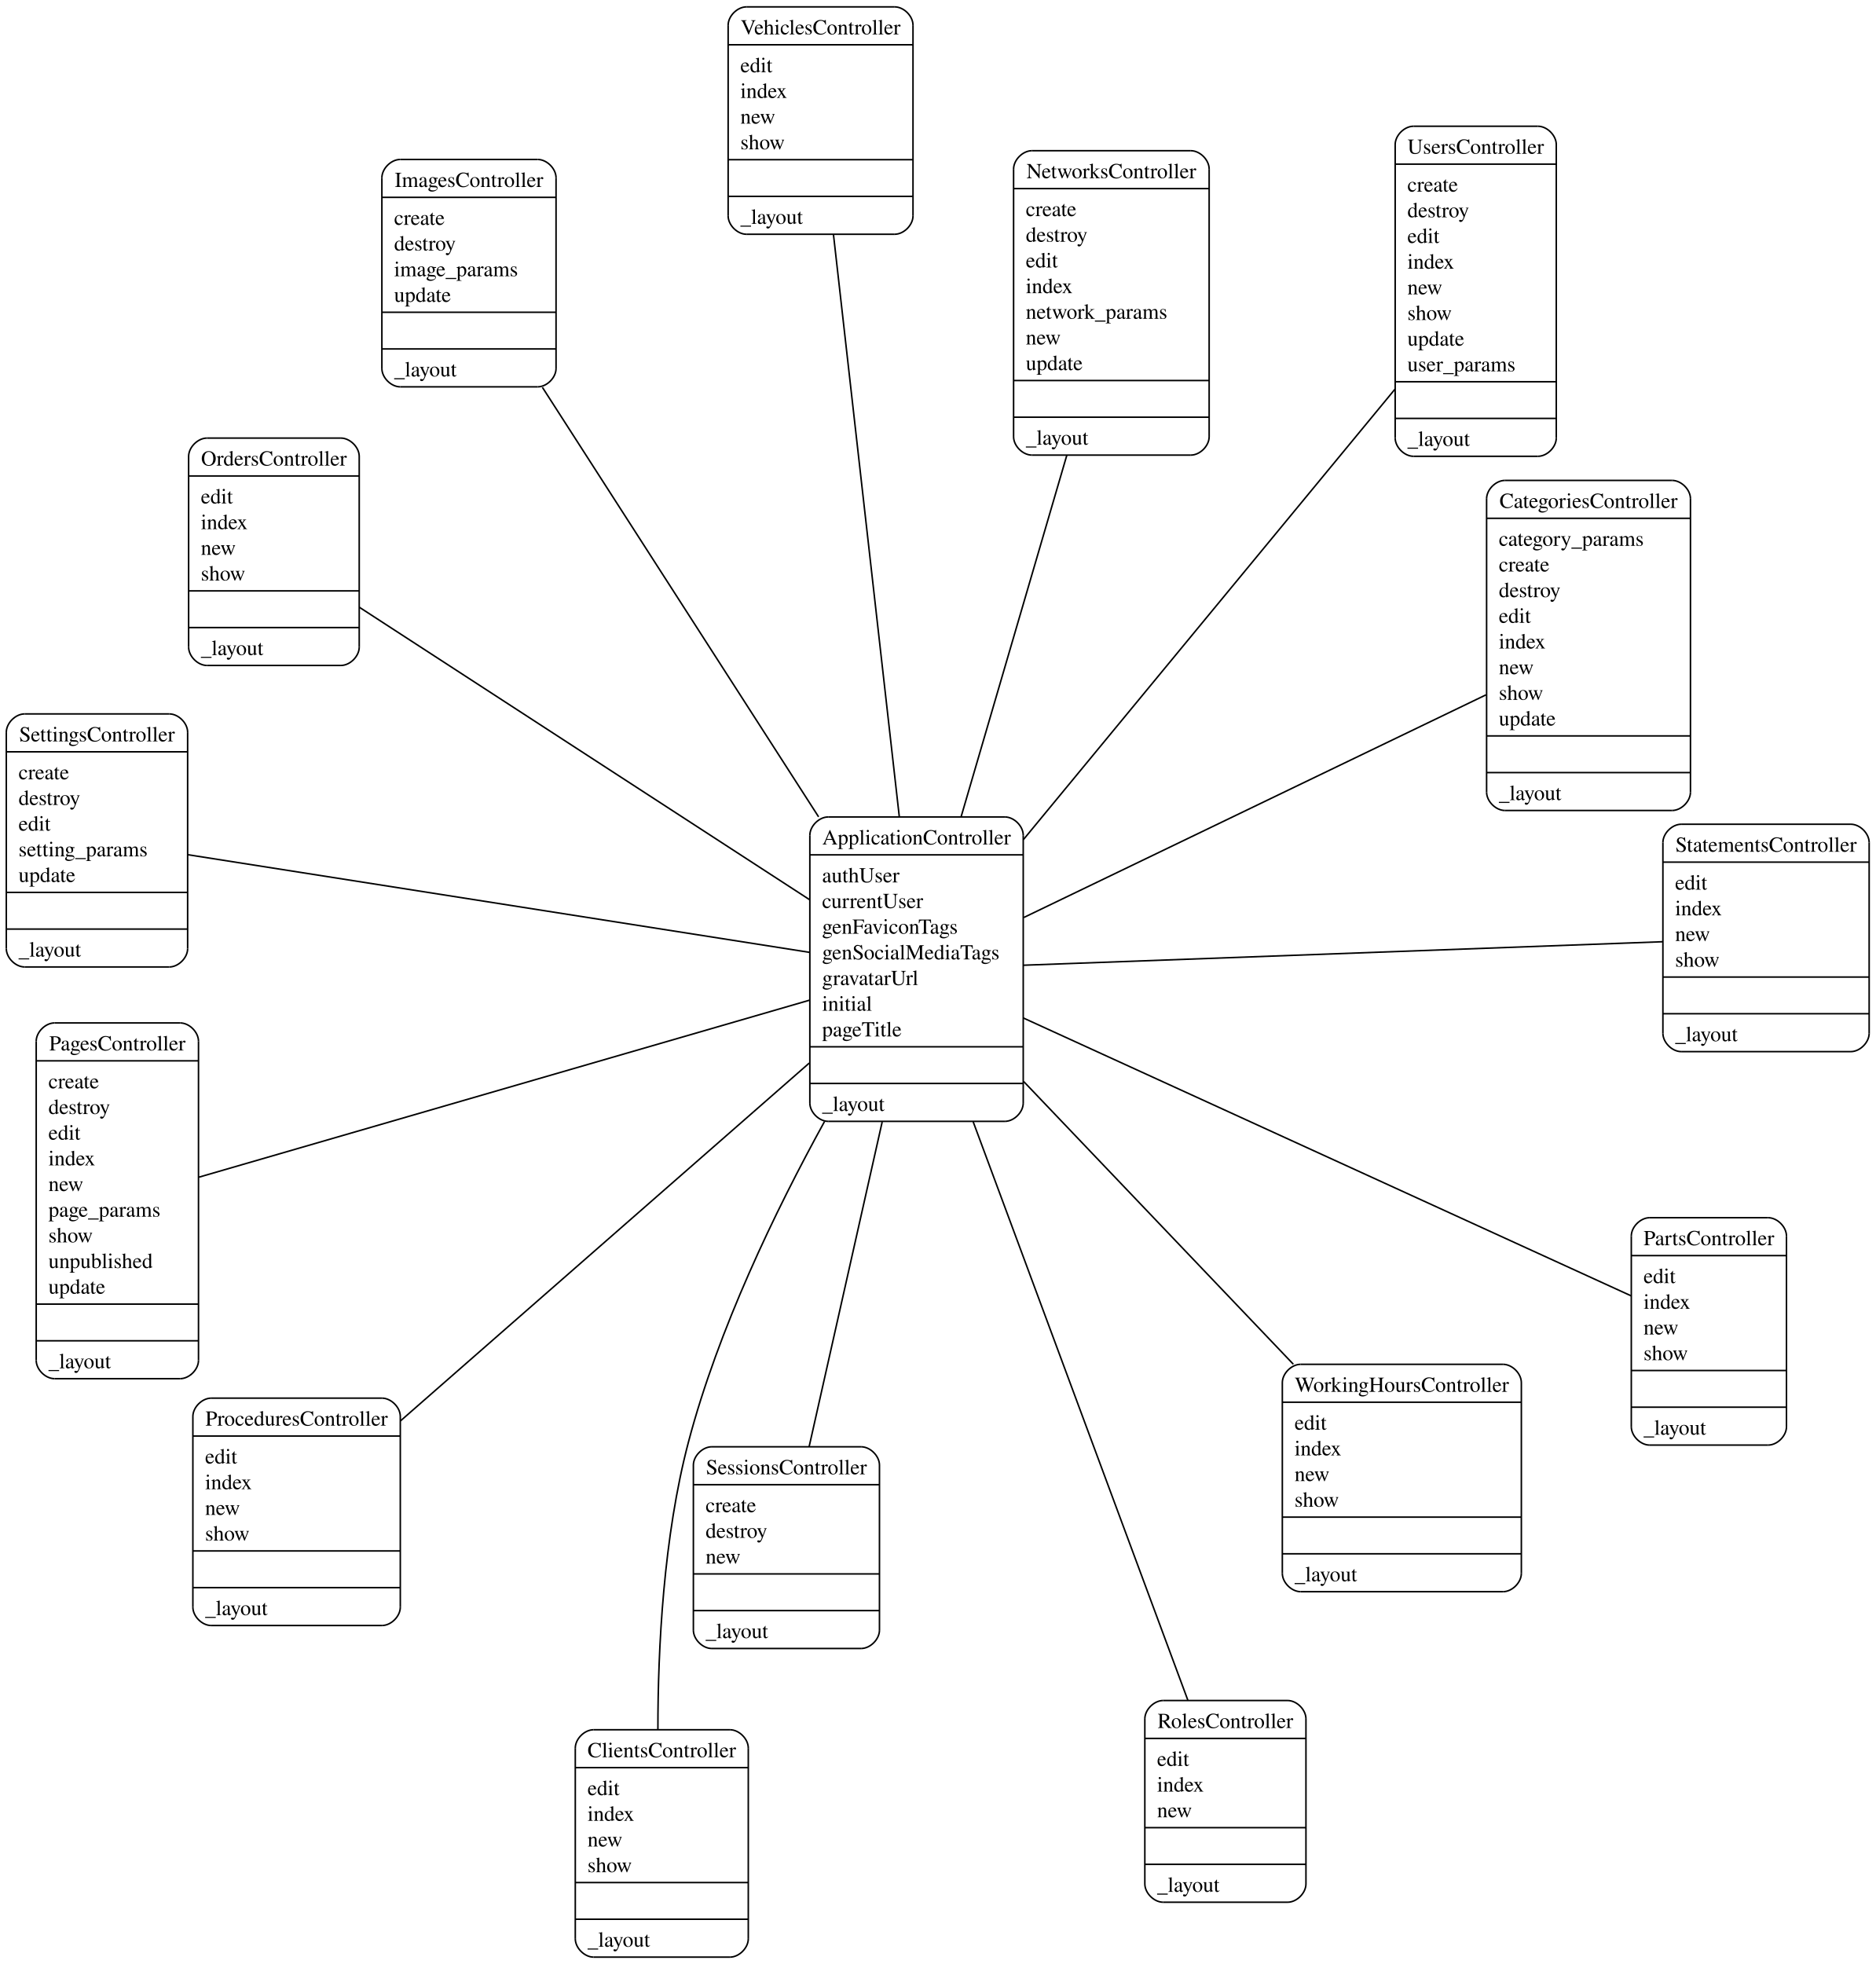
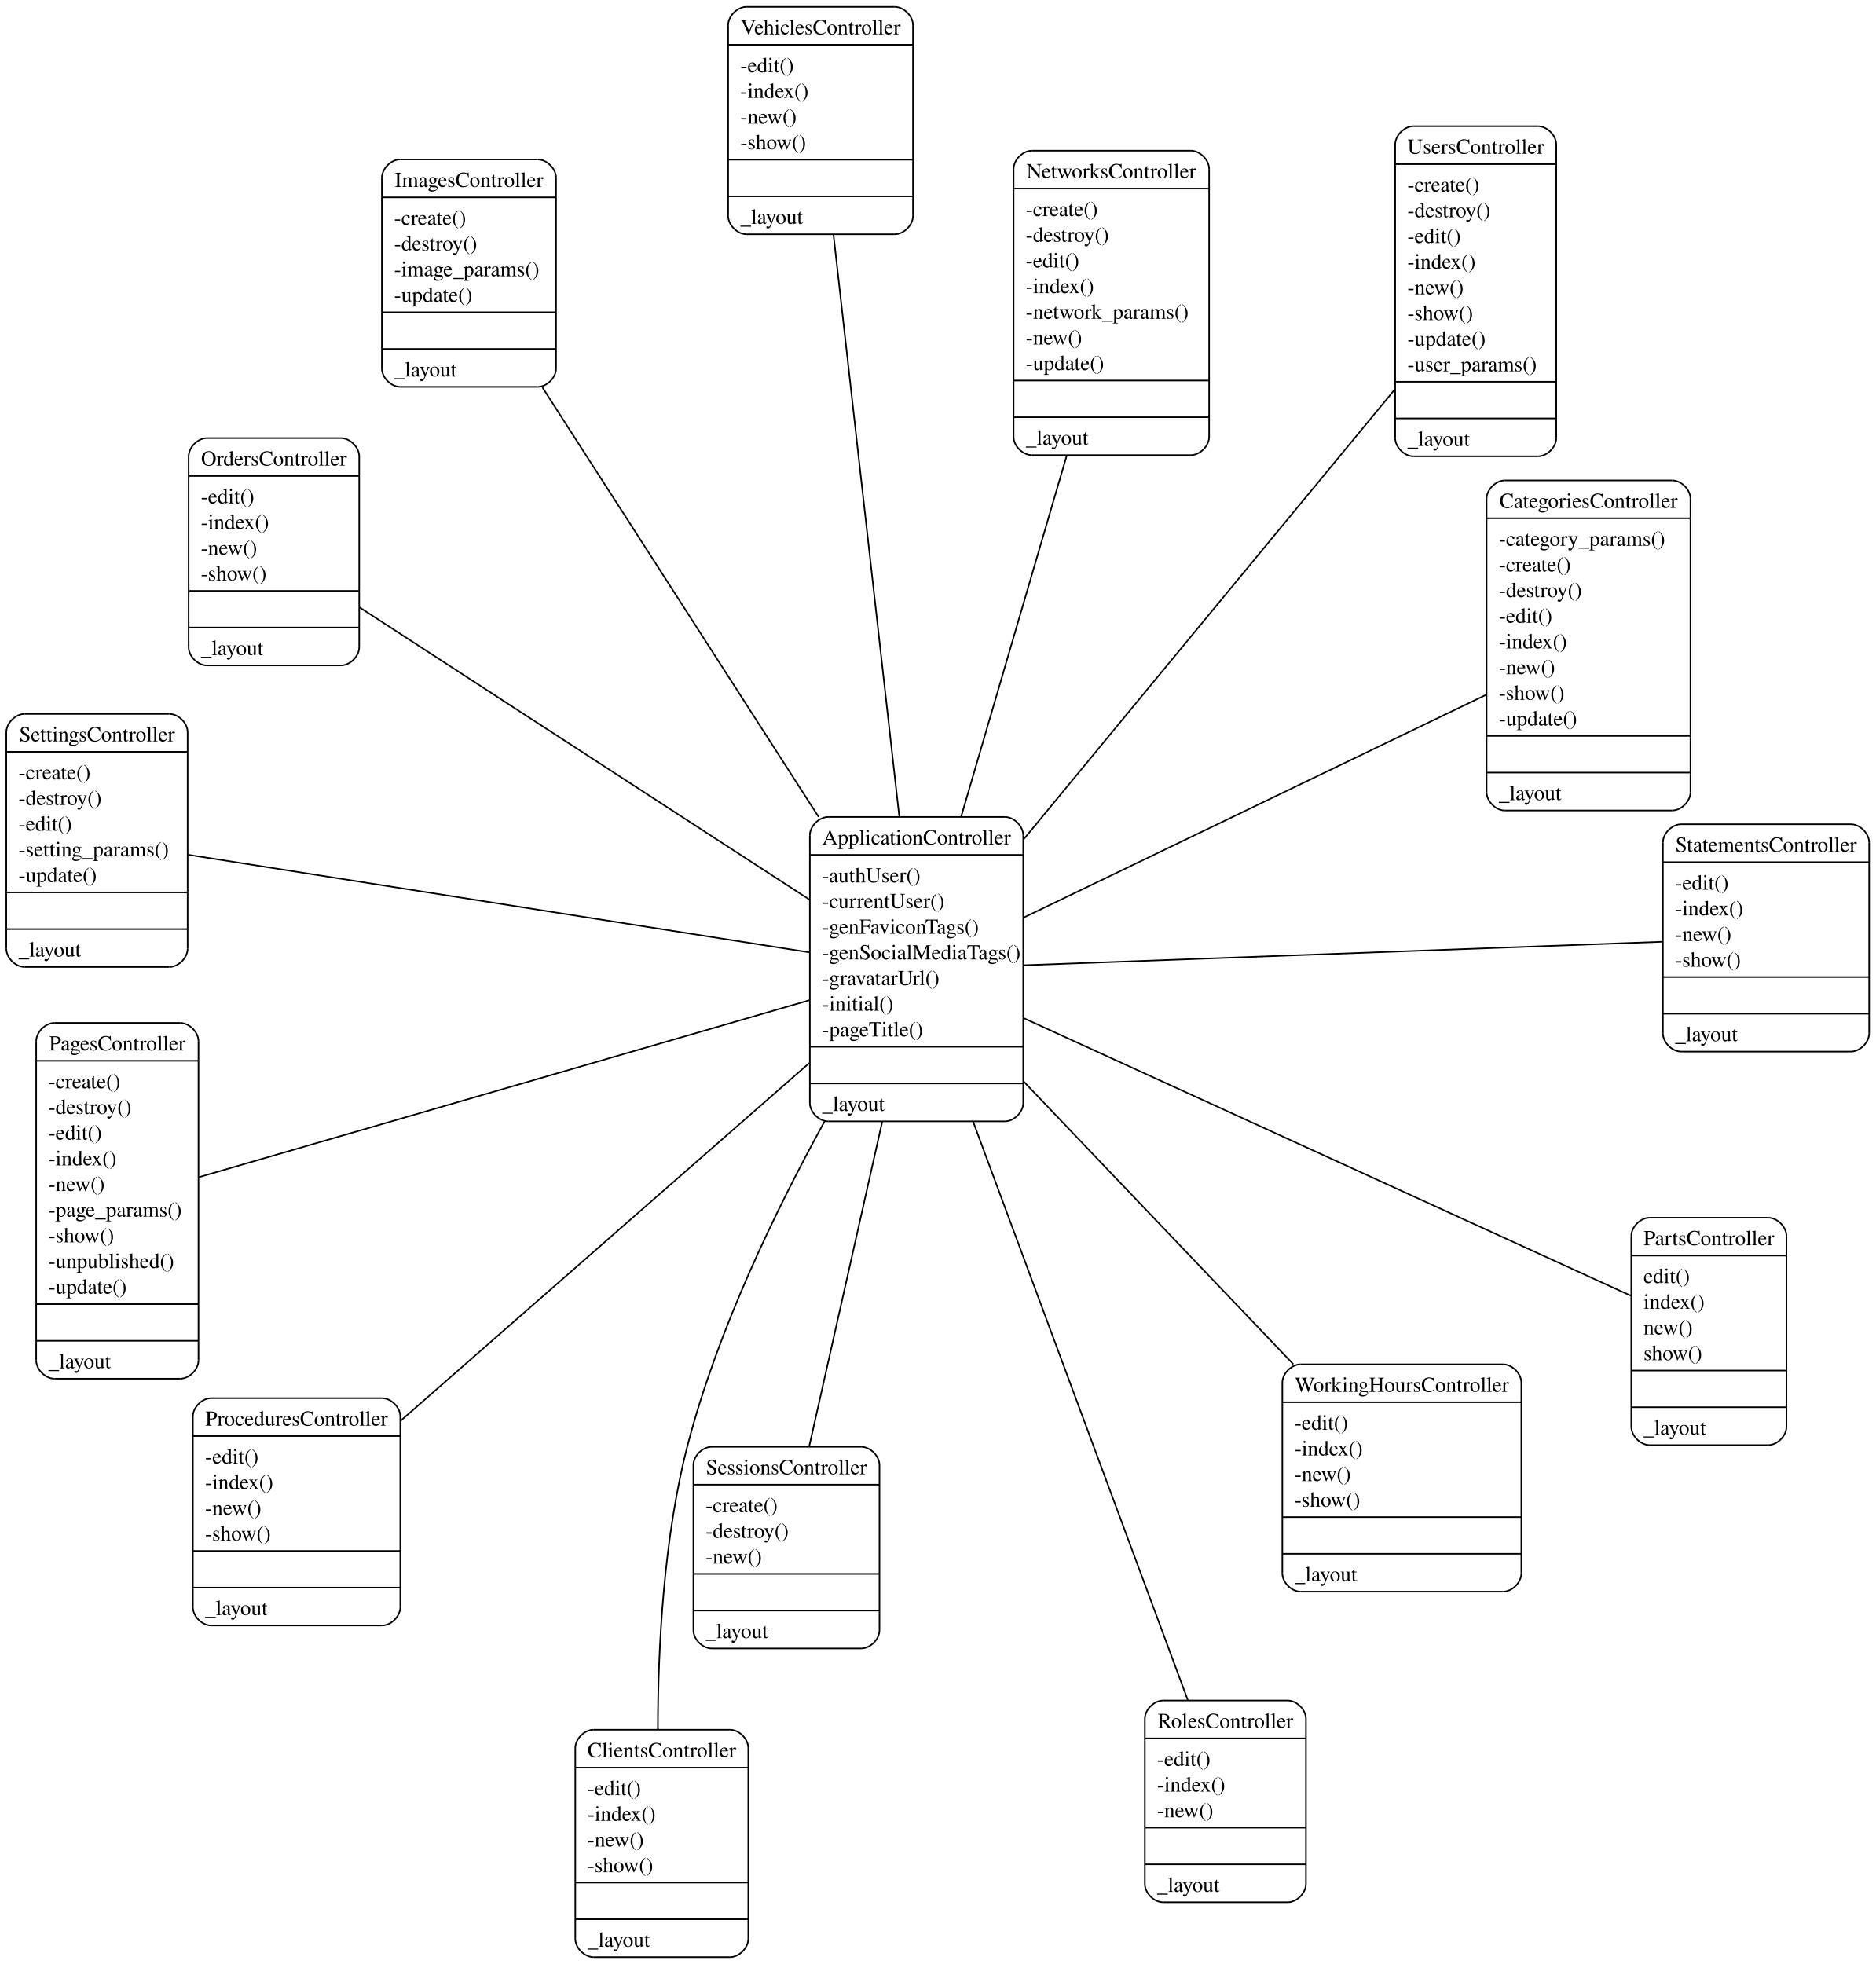
<svg xmlns="http://www.w3.org/2000/svg" width="1227pt" height="1285pt" viewBox="0.00 0.00 1226.66 1285.26" id="svg2" version="1.1">
  <defs id="defs727" />
  <g id="graph1" class="graph" transform="scale(1 1) rotate(0) translate(4 1281.26)">
    <polygon fill="white" stroke="white" points="-4,5 -4,-1281.26 1223.66,-1281.26 1223.66,5 -4,5" id="polygon7" />
    <g id="node1" class="node">
      </g>
    <g id="node2" class="node">
      <polyline fill="none" stroke="black" points="537.681,-547.432 653.323,-547.432 " id="polyline25" />
      <path fill="none" stroke="black" d="M653.323,-547.432C659.323,-547.432 665.323,-553.432 665.323,-559.432" id="path27" />
      <polyline fill="none" stroke="black" points="665.323,-559.432 665.323,-734.632 " id="polyline29" />
      <path fill="none" stroke="black" d="M665.323,-734.632C665.323,-740.632 659.323,-746.632 653.323,-746.632" id="path31" />
      <polyline fill="none" stroke="black" points="653.323,-746.632 537.681,-746.632 " id="polyline33" />
      <path fill="none" stroke="black" d="M537.681,-746.632C531.681,-746.632 525.681,-740.632 525.681,-734.632" id="path35" />
      <polyline fill="none" stroke="black" points="525.681,-734.632 525.681,-559.432 " id="polyline37" />
      <path fill="none" stroke="black" d="M525.681,-559.432C525.681,-553.432 531.681,-547.432 537.681,-547.432" id="path39" />
      <text text-anchor="middle" x="595.502" y="-728.632" font-family="Times,serif" font-size="14.00" id="text41">ApplicationController</text>
      <polyline fill="none" stroke="black" points="525.681,-721.832 665.323,-721.832 " id="polyline43" />
-       <text text-anchor="start" x="533.681" y="-703.832" font-family="Times,serif" font-size="14.00" id="text45">authUser</text>
-       <text text-anchor="start" x="533.681" y="-687.032" font-family="Times,serif" font-size="14.00" id="text47">currentUser</text>
-       <text text-anchor="start" x="533.681" y="-670.232" font-family="Times,serif" font-size="14.00" id="text49">genFaviconTags</text>
-       <text text-anchor="start" x="533.681" y="-653.432" font-family="Times,serif" font-size="14.00" id="text51">genSocialMediaTags</text>
-       <text text-anchor="start" x="533.681" y="-636.632" font-family="Times,serif" font-size="14.00" id="text53">gravatarUrl</text>
-       <text text-anchor="start" x="533.681" y="-619.832" font-family="Times,serif" font-size="14.00" id="text55">initial</text>
-       <text text-anchor="start" x="533.681" y="-603.032" font-family="Times,serif" font-size="14.00" id="text57">pageTitle</text>
+       <text x="533.681" y="-703.832" font-size="14.00" id="text45" style="font-size:14px;text-anchor:start;font-family:'Times,serif'">-authUser()</text>
+       <text x="533.681" y="-687.032" font-size="14.00" id="text47" style="font-size:14px;text-anchor:start;font-family:'Times,serif'">-currentUser()</text>
+       <text x="533.681" y="-670.232" font-size="14.00" id="text49" style="font-size:14px;text-anchor:start;font-family:'Times,serif'">-genFaviconTags()</text>
+       <text x="533.681" y="-653.432" font-size="14.00" id="text51" style="font-size:14px;text-anchor:start;font-family:'Times,serif'">-genSocialMediaTags()</text>
+       <text x="533.681" y="-636.632" font-size="14.00" id="text53" style="font-size:14px;text-anchor:start;font-family:'Times,serif'">-gravatarUrl()</text>
+       <text x="533.681" y="-619.832" font-size="14.00" id="text55" style="font-size:14px;text-anchor:start;font-family:'Times,serif'">-initial()</text>
+       <text x="533.681" y="-603.032" font-size="14.00" id="text57" style="font-size:14px;text-anchor:start;font-family:'Times,serif'">-pageTitle()</text>
      <polyline fill="none" stroke="black" points="525.681,-596.232 665.323,-596.232 " id="polyline59" />
      <polyline fill="none" stroke="black" points="525.681,-572.232 665.323,-572.232 " id="polyline61" />
      <text text-anchor="start" x="533.681" y="-554.232" font-family="Times,serif" font-size="14.00" id="text63">_layout</text>
    </g>
    <g id="node3" class="node">
      <polyline fill="none" stroke="black" points="980.559,-750.871 1089.97,-750.871 " id="polyline68" />
      <path fill="none" stroke="black" d="M1089.97,-750.871C1095.97,-750.871 1101.97,-756.871 1101.97,-762.871" id="path70" />
      <polyline fill="none" stroke="black" points="1101.97,-762.871 1101.97,-954.871 " id="polyline72" />
      <path fill="none" stroke="black" d="M1101.97,-954.871C1101.97,-960.871 1095.97,-966.871 1089.97,-966.871" id="path74" />
      <polyline fill="none" stroke="black" points="1089.97,-966.871 980.559,-966.871 " id="polyline76" />
      <path fill="none" stroke="black" d="M980.559,-966.871C974.559,-966.871 968.559,-960.871 968.559,-954.871" id="path78" />
      <polyline fill="none" stroke="black" points="968.559,-954.871 968.559,-762.871 " id="polyline80" />
      <path fill="none" stroke="black" d="M968.559,-762.871C968.559,-756.871 974.559,-750.871 980.559,-750.871" id="path82" />
      <text text-anchor="middle" x="1035.27" y="-948.871" font-family="Times,serif" font-size="14.00" id="text84">CategoriesController</text>
      <polyline fill="none" stroke="black" points="968.559,-942.071 1101.97,-942.071 " id="polyline86" />
-       <text text-anchor="start" x="976.559" y="-924.071" font-family="Times,serif" font-size="14.00" id="text88">category_params</text>
-       <text text-anchor="start" x="976.559" y="-907.271" font-family="Times,serif" font-size="14.00" id="text90">create</text>
-       <text text-anchor="start" x="976.559" y="-890.471" font-family="Times,serif" font-size="14.00" id="text92">destroy</text>
-       <text text-anchor="start" x="976.559" y="-873.671" font-family="Times,serif" font-size="14.00" id="text94">edit</text>
-       <text text-anchor="start" x="976.559" y="-856.871" font-family="Times,serif" font-size="14.00" id="text96">index</text>
-       <text text-anchor="start" x="976.559" y="-840.071" font-family="Times,serif" font-size="14.00" id="text98">new</text>
-       <text text-anchor="start" x="976.559" y="-823.271" font-family="Times,serif" font-size="14.00" id="text100">show</text>
-       <text text-anchor="start" x="976.559" y="-806.471" font-family="Times,serif" font-size="14.00" id="text102">update</text>
+       <text x="976.559" y="-924.071" font-size="14.00" id="text88" style="font-size:14px;text-anchor:start;font-family:'Times,serif'">-category_params()</text>
+       <text x="976.559" y="-907.271" font-size="14.00" id="text90" style="font-size:14px;text-anchor:start;font-family:'Times,serif'">-create()</text>
+       <text x="976.559" y="-890.471" font-size="14.00" id="text92" style="font-size:14px;text-anchor:start;font-family:'Times,serif'">-destroy()</text>
+       <text x="976.559" y="-873.671" font-size="14.00" id="text94" style="font-size:14px;text-anchor:start;font-family:'Times,serif'">-edit()</text>
+       <text x="976.559" y="-856.871" font-size="14.00" id="text96" style="font-size:14px;text-anchor:start;font-family:'Times,serif'">-index()</text>
+       <text x="976.559" y="-840.071" font-size="14.00" id="text98" style="font-size:14px;text-anchor:start;font-family:'Times,serif'">-new()</text>
+       <text x="976.559" y="-823.271" font-size="14.00" id="text100" style="font-size:14px;text-anchor:start;font-family:'Times,serif'">-show()</text>
+       <text x="976.559" y="-806.471" font-size="14.00" id="text102" style="font-size:14px;text-anchor:start;font-family:'Times,serif'">-update()</text>
      <polyline fill="none" stroke="black" points="968.559,-799.671 1101.97,-799.671 " id="polyline104" />
      <polyline fill="none" stroke="black" points="968.559,-775.671 1101.97,-775.671 " id="polyline106" />
      <text text-anchor="start" x="976.559" y="-757.671" font-family="Times,serif" font-size="14.00" id="text108">_layout</text>
    </g>
    <g id="edge2" class="edge">
      <path fill="none" stroke="black" d="M665.67,-680.833C748.846,-720.9 886.452,-787.186 968.232,-826.58" id="path113" />
    </g>
    <g id="node4" class="node">
      <polyline fill="none" stroke="black" points="384.184,-0.5 473.398,-0.5 " id="polyline118" />
      <path fill="none" stroke="black" d="M473.398,-0.5C479.398,-0.5 485.398,-6.5 485.398,-12.5" id="path120" />
      <polyline fill="none" stroke="black" points="485.398,-12.5 485.398,-137.3 " id="polyline122" />
      <path fill="none" stroke="black" d="M485.398,-137.3C485.398,-143.3 479.398,-149.3 473.398,-149.3" id="path124" />
      <polyline fill="none" stroke="black" points="473.398,-149.3 384.184,-149.3 " id="polyline126" />
      <path fill="none" stroke="black" d="M384.184,-149.3C378.184,-149.3 372.184,-143.3 372.184,-137.3" id="path128" />
      <polyline fill="none" stroke="black" points="372.184,-137.3 372.184,-12.5 " id="polyline130" />
      <path fill="none" stroke="black" d="M372.184,-12.5C372.184,-6.5 378.184,-0.5 384.184,-0.5" id="path132" />
      <text text-anchor="middle" x="428.791" y="-131.3" font-family="Times,serif" font-size="14.00" id="text134">ClientsController</text>
      <polyline fill="none" stroke="black" points="372.184,-124.5 485.398,-124.5 " id="polyline136" />
-       <text text-anchor="start" x="380.184" y="-106.5" font-family="Times,serif" font-size="14.00" id="text138">edit</text>
-       <text text-anchor="start" x="380.184" y="-89.7" font-family="Times,serif" font-size="14.00" id="text140">index</text>
-       <text text-anchor="start" x="380.184" y="-72.9" font-family="Times,serif" font-size="14.00" id="text142">new</text>
-       <text text-anchor="start" x="380.184" y="-56.1" font-family="Times,serif" font-size="14.00" id="text144">show</text>
+       <text x="380.184" y="-106.5" font-size="14.00" id="text138" style="font-size:14px;text-anchor:start;font-family:'Times,serif'">-edit()</text>
+       <text x="380.184" y="-89.7" font-size="14.00" id="text140" style="font-size:14px;text-anchor:start;font-family:'Times,serif'">-index()</text>
+       <text x="380.184" y="-72.9" font-size="14.00" id="text142" style="font-size:14px;text-anchor:start;font-family:'Times,serif'">-new()</text>
+       <text x="380.184" y="-56.1" font-size="14.00" id="text144" style="font-size:14px;text-anchor:start;font-family:'Times,serif'">-show()</text>
      <polyline fill="none" stroke="black" points="372.184,-49.3 485.398,-49.3 " id="polyline146" />
      <polyline fill="none" stroke="black" points="372.184,-25.3 485.398,-25.3 " id="polyline148" />
      <text text-anchor="start" x="380.184" y="-7.3" font-family="Times,serif" font-size="14.00" id="text150">_layout</text>
    </g>
    <g id="edge4" class="edge">
      <path fill="none" stroke="black" d="M535.294,-547.358C502.896,-488.511 465.693,-411.328 446.261,-337.668 429.904,-275.667 426.226,-202.733 426.244,-149.454" id="path155" />
    </g>
    <g id="node5" class="node">
      <polyline fill="none" stroke="black" points="257.617,-1028.11 347.59,-1028.11 " id="polyline160" />
      <path fill="none" stroke="black" d="M347.59,-1028.11C353.59,-1028.11 359.59,-1034.11 359.59,-1040.11" id="path162" />
      <polyline fill="none" stroke="black" points="359.59,-1040.11 359.59,-1164.91 " id="polyline164" />
      <path fill="none" stroke="black" d="M359.59,-1164.91C359.59,-1170.91 353.59,-1176.91 347.59,-1176.91" id="path166" />
      <polyline fill="none" stroke="black" points="347.59,-1176.91 257.617,-1176.91 " id="polyline168" />
      <path fill="none" stroke="black" d="M257.617,-1176.91C251.617,-1176.91 245.617,-1170.91 245.617,-1164.91" id="path170" />
      <polyline fill="none" stroke="black" points="245.617,-1164.91 245.617,-1040.11 " id="polyline172" />
      <path fill="none" stroke="black" d="M245.617,-1040.11C245.617,-1034.11 251.617,-1028.11 257.617,-1028.11" id="path174" />
      <text text-anchor="middle" x="302.604" y="-1158.91" font-family="Times,serif" font-size="14.00" id="text176">ImagesController</text>
      <polyline fill="none" stroke="black" points="245.617,-1152.11 359.59,-1152.11 " id="polyline178" />
-       <text text-anchor="start" x="253.617" y="-1134.11" font-family="Times,serif" font-size="14.00" id="text180">create</text>
-       <text text-anchor="start" x="253.617" y="-1117.31" font-family="Times,serif" font-size="14.00" id="text182">destroy</text>
-       <text text-anchor="start" x="253.617" y="-1100.51" font-family="Times,serif" font-size="14.00" id="text184">image_params</text>
-       <text text-anchor="start" x="253.617" y="-1083.71" font-family="Times,serif" font-size="14.00" id="text186">update</text>
+       <text x="253.617" y="-1134.11" font-size="14.00" id="text180" style="font-size:14px;text-anchor:start;font-family:'Times,serif'">-create()</text>
+       <text x="253.617" y="-1117.31" font-size="14.00" id="text182" style="font-size:14px;text-anchor:start;font-family:'Times,serif'">-destroy()</text>
+       <text x="253.617" y="-1100.51" font-size="14.00" id="text184" style="font-size:14px;text-anchor:start;font-family:'Times,serif'">-image_params()</text>
+       <text x="253.617" y="-1083.71" font-size="14.00" id="text186" style="font-size:14px;text-anchor:start;font-family:'Times,serif'">-update()</text>
      <polyline fill="none" stroke="black" points="245.617,-1076.91 359.59,-1076.91 " id="polyline188" />
      <polyline fill="none" stroke="black" points="245.617,-1052.91 359.59,-1052.91 " id="polyline190" />
      <text text-anchor="start" x="253.617" y="-1034.91" font-family="Times,serif" font-size="14.00" id="text192">_layout</text>
    </g>
    <g id="edge6" class="edge">
      <path fill="none" stroke="black" d="M531.405,-746.707C476.94,-831.404 399.96,-951.114 350.659,-1027.78" id="path197" />
    </g>
    <g id="node6" class="node">
      <polyline fill="none" stroke="black" points="671.012,-983.436 774.991,-983.436 " id="polyline202" />
      <path fill="none" stroke="black" d="M774.991,-983.436C780.991,-983.436 786.991,-989.436 786.991,-995.436" id="path204" />
      <polyline fill="none" stroke="black" points="786.991,-995.436 786.991,-1170.64 " id="polyline206" />
      <path fill="none" stroke="black" d="M786.991,-1170.64C786.991,-1176.64 780.991,-1182.64 774.991,-1182.64" id="path208" />
      <polyline fill="none" stroke="black" points="774.991,-1182.64 671.012,-1182.64 " id="polyline210" />
      <path fill="none" stroke="black" d="M671.012,-1182.64C665.012,-1182.64 659.012,-1176.64 659.012,-1170.64" id="path212" />
      <polyline fill="none" stroke="black" points="659.012,-1170.64 659.012,-995.436 " id="polyline214" />
      <path fill="none" stroke="black" d="M659.012,-995.436C659.012,-989.436 665.012,-983.436 671.012,-983.436" id="path216" />
      <text text-anchor="middle" x="723.001" y="-1164.64" font-family="Times,serif" font-size="14.00" id="text218">NetworksController</text>
      <polyline fill="none" stroke="black" points="659.012,-1157.84 786.991,-1157.84 " id="polyline220" />
-       <text text-anchor="start" x="667.012" y="-1139.84" font-family="Times,serif" font-size="14.00" id="text222">create</text>
-       <text text-anchor="start" x="667.012" y="-1123.04" font-family="Times,serif" font-size="14.00" id="text224">destroy</text>
-       <text text-anchor="start" x="667.012" y="-1106.24" font-family="Times,serif" font-size="14.00" id="text226">edit</text>
-       <text text-anchor="start" x="667.012" y="-1089.44" font-family="Times,serif" font-size="14.00" id="text228">index</text>
-       <text text-anchor="start" x="667.012" y="-1072.64" font-family="Times,serif" font-size="14.00" id="text230">network_params</text>
-       <text text-anchor="start" x="667.012" y="-1055.84" font-family="Times,serif" font-size="14.00" id="text232">new</text>
-       <text text-anchor="start" x="667.012" y="-1039.04" font-family="Times,serif" font-size="14.00" id="text234">update</text>
+       <text x="667.012" y="-1139.84" font-size="14.00" id="text222" style="font-size:14px;text-anchor:start;font-family:'Times,serif'">-create()</text>
+       <text x="667.012" y="-1123.04" font-size="14.00" id="text224" style="font-size:14px;text-anchor:start;font-family:'Times,serif'">-destroy()</text>
+       <text x="667.012" y="-1106.24" font-size="14.00" id="text226" style="font-size:14px;text-anchor:start;font-family:'Times,serif'">-edit()</text>
+       <text x="667.012" y="-1089.44" font-size="14.00" id="text228" style="font-size:14px;text-anchor:start;font-family:'Times,serif'">-index()</text>
+       <text x="667.012" y="-1072.64" font-size="14.00" id="text230" style="font-size:14px;text-anchor:start;font-family:'Times,serif'">-network_params()</text>
+       <text x="667.012" y="-1055.84" font-size="14.00" id="text232" style="font-size:14px;text-anchor:start;font-family:'Times,serif'">-new()</text>
+       <text x="667.012" y="-1039.04" font-size="14.00" id="text234" style="font-size:14px;text-anchor:start;font-family:'Times,serif'">-update()</text>
      <polyline fill="none" stroke="black" points="659.012,-1032.24 786.991,-1032.24 " id="polyline236" />
      <polyline fill="none" stroke="black" points="659.012,-1008.24 786.991,-1008.24 " id="polyline238" />
      <text text-anchor="start" x="667.012" y="-990.236" font-family="Times,serif" font-size="14.00" id="text240">_layout</text>
    </g>
    <g id="edge8" class="edge">
      <path fill="none" stroke="black" d="M624.673,-746.787C645.402,-817.674 673.126,-912.479 693.851,-983.35" id="path245" />
    </g>
    <g id="node7" class="node">
      <polyline fill="none" stroke="black" points="131.145,-845.778 218.787,-845.778 " id="polyline250" />
      <path fill="none" stroke="black" d="M218.787,-845.778C224.787,-845.778 230.787,-851.778 230.787,-857.778" id="path252" />
      <polyline fill="none" stroke="black" points="230.787,-857.778 230.787,-982.578 " id="polyline254" />
      <path fill="none" stroke="black" d="M230.787,-982.578C230.787,-988.578 224.787,-994.578 218.787,-994.578" id="path256" />
      <polyline fill="none" stroke="black" points="218.787,-994.578 131.145,-994.578 " id="polyline258" />
      <path fill="none" stroke="black" d="M131.145,-994.578C125.145,-994.578 119.145,-988.578 119.145,-982.578" id="path260" />
      <polyline fill="none" stroke="black" points="119.145,-982.578 119.145,-857.778 " id="polyline262" />
      <path fill="none" stroke="black" d="M119.145,-857.778C119.145,-851.778 125.145,-845.778 131.145,-845.778" id="path264" />
      <text text-anchor="middle" x="174.966" y="-976.578" font-family="Times,serif" font-size="14.00" id="text266">OrdersController</text>
      <polyline fill="none" stroke="black" points="119.145,-969.778 230.787,-969.778 " id="polyline268" />
-       <text text-anchor="start" x="127.145" y="-951.778" font-family="Times,serif" font-size="14.00" id="text270">edit</text>
-       <text text-anchor="start" x="127.145" y="-934.978" font-family="Times,serif" font-size="14.00" id="text272">index</text>
-       <text text-anchor="start" x="127.145" y="-918.178" font-family="Times,serif" font-size="14.00" id="text274">new</text>
-       <text text-anchor="start" x="127.145" y="-901.378" font-family="Times,serif" font-size="14.00" id="text276">show</text>
+       <text x="127.145" y="-951.778" font-size="14.00" id="text270" style="font-size:14px;text-anchor:start;font-family:'Times,serif'">-edit()</text>
+       <text x="127.145" y="-934.978" font-size="14.00" id="text272" style="font-size:14px;text-anchor:start;font-family:'Times,serif'">-index()</text>
+       <text x="127.145" y="-918.178" font-size="14.00" id="text274" style="font-size:14px;text-anchor:start;font-family:'Times,serif'">-new()</text>
+       <text x="127.145" y="-901.378" font-size="14.00" id="text276" style="font-size:14px;text-anchor:start;font-family:'Times,serif'">-show()</text>
      <polyline fill="none" stroke="black" points="119.145,-894.578 230.787,-894.578 " id="polyline278" />
      <polyline fill="none" stroke="black" points="119.145,-870.578 230.787,-870.578 " id="polyline280" />
      <text text-anchor="start" x="127.145" y="-852.578" font-family="Times,serif" font-size="14.00" id="text282">_layout</text>
    </g>
    <g id="edge10" class="edge">
      <path fill="none" stroke="black" d="M525.587,-692.443C442.908,-746.145 306.947,-834.454 230.907,-883.843" id="path287" />
    </g>
    <g id="node8" class="node">
      <polyline fill="none" stroke="black" points="31.396,-379.042 113.603,-379.042 " id="polyline292" />
      <path fill="none" stroke="black" d="M113.603,-379.042C119.603,-379.042 125.603,-385.042 125.603,-391.042" id="path294" />
      <polyline fill="none" stroke="black" points="125.603,-391.042 125.603,-599.842 " id="polyline296" />
      <path fill="none" stroke="black" d="M125.603,-599.842C125.603,-605.842 119.603,-611.842 113.603,-611.842" id="path298" />
      <polyline fill="none" stroke="black" points="113.603,-611.842 31.396,-611.842 " id="polyline300" />
      <path fill="none" stroke="black" d="M31.396,-611.842C25.396,-611.842 19.396,-605.842 19.396,-599.842" id="path302" />
      <polyline fill="none" stroke="black" points="19.396,-599.842 19.396,-391.042 " id="polyline304" />
      <path fill="none" stroke="black" d="M19.396,-391.042C19.396,-385.042 25.396,-379.042 31.396,-379.042" id="path306" />
      <text text-anchor="middle" x="72.5" y="-593.842" font-family="Times,serif" font-size="14.00" id="text308">PagesController</text>
      <polyline fill="none" stroke="black" points="19.396,-587.042 125.603,-587.042 " id="polyline310" />
-       <text text-anchor="start" x="27.396" y="-569.042" font-family="Times,serif" font-size="14.00" id="text312">create</text>
-       <text text-anchor="start" x="27.396" y="-552.242" font-family="Times,serif" font-size="14.00" id="text314">destroy</text>
-       <text text-anchor="start" x="27.396" y="-535.442" font-family="Times,serif" font-size="14.00" id="text316">edit</text>
-       <text text-anchor="start" x="27.396" y="-518.642" font-family="Times,serif" font-size="14.00" id="text318">index</text>
-       <text text-anchor="start" x="27.396" y="-501.842" font-family="Times,serif" font-size="14.00" id="text320">new</text>
-       <text text-anchor="start" x="27.396" y="-485.042" font-family="Times,serif" font-size="14.00" id="text322">page_params</text>
-       <text text-anchor="start" x="27.396" y="-468.242" font-family="Times,serif" font-size="14.00" id="text324">show</text>
-       <text text-anchor="start" x="27.396" y="-451.442" font-family="Times,serif" font-size="14.00" id="text326">unpublished</text>
-       <text text-anchor="start" x="27.396" y="-434.642" font-family="Times,serif" font-size="14.00" id="text328">update</text>
+       <text x="27.396" y="-569.042" font-size="14.00" id="text312" style="font-size:14px;text-anchor:start;font-family:'Times,serif'">-create()</text>
+       <text x="27.396" y="-552.242" font-size="14.00" id="text314" style="font-size:14px;text-anchor:start;font-family:'Times,serif'">-destroy()</text>
+       <text x="27.396" y="-535.442" font-size="14.00" id="text316" style="font-size:14px;text-anchor:start;font-family:'Times,serif'">-edit()</text>
+       <text x="27.396" y="-518.642" font-size="14.00" id="text318" style="font-size:14px;text-anchor:start;font-family:'Times,serif'">-index()</text>
+       <text x="27.396" y="-501.842" font-size="14.00" id="text320" style="font-size:14px;text-anchor:start;font-family:'Times,serif'">-new()</text>
+       <text x="27.396" y="-485.042" font-size="14.00" id="text322" style="font-size:14px;text-anchor:start;font-family:'Times,serif'">-page_params()</text>
+       <text x="27.396" y="-468.242" font-size="14.00" id="text324" style="font-size:14px;text-anchor:start;font-family:'Times,serif'">-show()</text>
+       <text x="27.396" y="-451.442" font-size="14.00" id="text326" style="font-size:14px;text-anchor:start;font-family:'Times,serif'">-unpublished()</text>
+       <text x="27.396" y="-434.642" font-size="14.00" id="text328" style="font-size:14px;text-anchor:start;font-family:'Times,serif'">-update()</text>
      <polyline fill="none" stroke="black" points="19.396,-427.842 125.603,-427.842 " id="polyline330" />
      <polyline fill="none" stroke="black" points="19.396,-403.842 125.603,-403.842 " id="polyline332" />
      <text text-anchor="start" x="27.396" y="-385.842" font-family="Times,serif" font-size="14.00" id="text334">_layout</text>
    </g>
    <g id="edge12" class="edge">
      <path fill="none" stroke="black" d="M525.51,-626.746C419.599,-596.048 220.912,-538.459 125.839,-510.902" id="path339" />
    </g>
    <g id="node9" class="node">
      <polyline fill="none" stroke="black" points="1075.25,-335.582 1152.8,-335.582 " id="polyline344" />
      <path fill="none" stroke="black" d="M1152.8,-335.582C1158.8,-335.582 1164.8,-341.582 1164.8,-347.582" id="path346" />
      <polyline fill="none" stroke="black" points="1164.8,-347.582 1164.8,-472.382 " id="polyline348" />
      <path fill="none" stroke="black" d="M1164.8,-472.382C1164.8,-478.382 1158.8,-484.382 1152.8,-484.382" id="path350" />
      <polyline fill="none" stroke="black" points="1152.8,-484.382 1075.25,-484.382 " id="polyline352" />
      <path fill="none" stroke="black" d="M1075.25,-484.382C1069.25,-484.382 1063.25,-478.382 1063.25,-472.382" id="path354" />
      <polyline fill="none" stroke="black" points="1063.25,-472.382 1063.25,-347.582 " id="polyline356" />
      <path fill="none" stroke="black" d="M1063.25,-347.582C1063.25,-341.582 1069.25,-335.582 1075.25,-335.582" id="path358" />
      <text text-anchor="middle" x="1114.03" y="-466.382" font-family="Times,serif" font-size="14.00" id="text360">PartsController</text>
      <polyline fill="none" stroke="black" points="1063.25,-459.582 1164.8,-459.582 " id="polyline362" />
-       <text text-anchor="start" x="1071.25" y="-441.582" font-family="Times,serif" font-size="14.00" id="text364">edit</text>
-       <text text-anchor="start" x="1071.25" y="-424.782" font-family="Times,serif" font-size="14.00" id="text366">index</text>
-       <text text-anchor="start" x="1071.25" y="-407.982" font-family="Times,serif" font-size="14.00" id="text368">new</text>
-       <text text-anchor="start" x="1071.25" y="-391.182" font-family="Times,serif" font-size="14.00" id="text370">show</text>
+       <text x="1071.25" y="-441.582" font-size="14.00" id="text364" style="font-size:14px;text-anchor:start;font-family:'Times,serif'">edit()</text>
+       <text x="1071.25" y="-424.782" font-size="14.00" id="text366" style="font-size:14px;text-anchor:start;font-family:'Times,serif'">index()</text>
+       <text x="1071.25" y="-407.982" font-size="14.00" id="text368" style="font-size:14px;text-anchor:start;font-family:'Times,serif'">new()</text>
+       <text x="1071.25" y="-391.182" font-size="14.00" id="text370" style="font-size:14px;text-anchor:start;font-family:'Times,serif'">show()</text>
      <polyline fill="none" stroke="black" points="1063.25,-384.382 1164.8,-384.382 " id="polyline372" />
      <polyline fill="none" stroke="black" points="1063.25,-360.382 1164.8,-360.382 " id="polyline374" />
      <text text-anchor="start" x="1071.25" y="-342.382" font-family="Times,serif" font-size="14.00" id="text376">_layout</text>
    </g>
    <g id="edge14" class="edge">
      <path fill="none" stroke="black" d="M665.432,-615.063C771.307,-566.661 969.805,-475.915 1063.11,-433.26" id="path381" />
    </g>
    <g id="node10" class="node">
      <polyline fill="none" stroke="black" points="133.923,-217.509 245.669,-217.509 " id="polyline386" />
      <path fill="none" stroke="black" d="M245.669,-217.509C251.669,-217.509 257.669,-223.509 257.669,-229.509" id="path388" />
      <polyline fill="none" stroke="black" points="257.669,-229.509 257.669,-354.309 " id="polyline390" />
      <path fill="none" stroke="black" d="M257.669,-354.309C257.669,-360.309 251.669,-366.309 245.669,-366.309" id="path392" />
      <polyline fill="none" stroke="black" points="245.669,-366.309 133.923,-366.309 " id="polyline394" />
      <path fill="none" stroke="black" d="M133.923,-366.309C127.923,-366.309 121.923,-360.309 121.923,-354.309" id="path396" />
      <polyline fill="none" stroke="black" points="121.923,-354.309 121.923,-229.509 " id="polyline398" />
      <path fill="none" stroke="black" d="M121.923,-229.509C121.923,-223.509 127.923,-217.509 133.923,-217.509" id="path400" />
      <text text-anchor="middle" x="189.796" y="-348.309" font-family="Times,serif" font-size="14.00" id="text402">ProceduresController</text>
      <polyline fill="none" stroke="black" points="121.923,-341.509 257.669,-341.509 " id="polyline404" />
-       <text text-anchor="start" x="129.923" y="-323.509" font-family="Times,serif" font-size="14.00" id="text406">edit</text>
-       <text text-anchor="start" x="129.923" y="-306.709" font-family="Times,serif" font-size="14.00" id="text408">index</text>
-       <text text-anchor="start" x="129.923" y="-289.909" font-family="Times,serif" font-size="14.00" id="text410">new</text>
-       <text text-anchor="start" x="129.923" y="-273.109" font-family="Times,serif" font-size="14.00" id="text412">show</text>
+       <text x="129.923" y="-323.509" font-size="14.00" id="text406" style="font-size:14px;text-anchor:start;font-family:'Times,serif'">-edit()</text>
+       <text x="129.923" y="-306.709" font-size="14.00" id="text408" style="font-size:14px;text-anchor:start;font-family:'Times,serif'">-index()</text>
+       <text x="129.923" y="-289.909" font-size="14.00" id="text410" style="font-size:14px;text-anchor:start;font-family:'Times,serif'">-new()</text>
+       <text x="129.923" y="-273.109" font-size="14.00" id="text412" style="font-size:14px;text-anchor:start;font-family:'Times,serif'">-show()</text>
      <polyline fill="none" stroke="black" points="121.923,-266.309 257.669,-266.309 " id="polyline414" />
      <polyline fill="none" stroke="black" points="121.923,-242.309 257.669,-242.309 " id="polyline416" />
      <text text-anchor="start" x="129.923" y="-224.309" font-family="Times,serif" font-size="14.00" id="text418">_layout</text>
    </g>
    <g id="edge16" class="edge">
      <path fill="none" stroke="black" d="M525.296,-585.58C450.228,-519.871 332.001,-416.384 257.792,-351.428" id="path423" />
    </g>
    <g id="node11" class="node">
      <polyline fill="none" stroke="black" points="756.904,-36.425 838.339,-36.425 " id="polyline428" />
      <path fill="none" stroke="black" d="M838.339,-36.425C844.339,-36.425 850.339,-42.425 850.339,-48.425" id="path430" />
      <polyline fill="none" stroke="black" points="850.339,-48.425 850.339,-156.425 " id="polyline432" />
      <path fill="none" stroke="black" d="M850.339,-156.425C850.339,-162.425 844.339,-168.425 838.339,-168.425" id="path434" />
      <polyline fill="none" stroke="black" points="838.339,-168.425 756.904,-168.425 " id="polyline436" />
      <path fill="none" stroke="black" d="M756.904,-168.425C750.904,-168.425 744.904,-162.425 744.904,-156.425" id="path438" />
      <polyline fill="none" stroke="black" points="744.904,-156.425 744.904,-48.425 " id="polyline440" />
      <path fill="none" stroke="black" d="M744.904,-48.425C744.904,-42.425 750.904,-36.425 756.904,-36.425" id="path442" />
      <text text-anchor="middle" x="797.622" y="-150.425" font-family="Times,serif" font-size="14.00" id="text444">RolesController</text>
      <polyline fill="none" stroke="black" points="744.904,-143.625 850.339,-143.625 " id="polyline446" />
-       <text text-anchor="start" x="752.904" y="-125.625" font-family="Times,serif" font-size="14.00" id="text448">edit</text>
-       <text text-anchor="start" x="752.904" y="-108.825" font-family="Times,serif" font-size="14.00" id="text450">index</text>
-       <text text-anchor="start" x="752.904" y="-92.025" font-family="Times,serif" font-size="14.00" id="text452">new</text>
+       <text x="752.904" y="-125.625" font-size="14.00" id="text448" style="font-size:14px;text-anchor:start;font-family:'Times,serif'">-edit()</text>
+       <text x="752.904" y="-108.825" font-size="14.00" id="text450" style="font-size:14px;text-anchor:start;font-family:'Times,serif'">-index()</text>
+       <text x="752.904" y="-92.025" font-size="14.00" id="text452" style="font-size:14px;text-anchor:start;font-family:'Times,serif'">-new()</text>
      <polyline fill="none" stroke="black" points="744.904,-85.225 850.339,-85.225 " id="polyline454" />
      <polyline fill="none" stroke="black" points="744.904,-61.225 850.339,-61.225 " id="polyline456" />
      <text text-anchor="start" x="752.904" y="-43.225" font-family="Times,serif" font-size="14.00" id="text458">_layout</text>
    </g>
    <g id="edge18" class="edge">
      <path fill="none" stroke="black" d="M632.574,-547.143C673.43,-437.056 737.99,-263.1 773.029,-168.69" id="path463" />
    </g>
    <g id="node12" class="node">
      <polyline fill="none" stroke="black" points="461.461,-202.468 559.24,-202.468 " id="polyline468" />
      <path fill="none" stroke="black" d="M559.24,-202.468C565.24,-202.468 571.24,-208.468 571.24,-214.468" id="path470" />
      <polyline fill="none" stroke="black" points="571.24,-214.468 571.24,-322.468 " id="polyline472" />
      <path fill="none" stroke="black" d="M571.24,-322.468C571.24,-328.468 565.24,-334.468 559.24,-334.468" id="path474" />
      <polyline fill="none" stroke="black" points="559.24,-334.468 461.461,-334.468 " id="polyline476" />
      <path fill="none" stroke="black" d="M461.461,-334.468C455.461,-334.468 449.461,-328.468 449.461,-322.468" id="path478" />
      <polyline fill="none" stroke="black" points="449.461,-322.468 449.461,-214.468 " id="polyline480" />
      <path fill="none" stroke="black" d="M449.461,-214.468C449.461,-208.468 455.461,-202.468 461.461,-202.468" id="path482" />
      <text text-anchor="middle" x="510.35" y="-316.468" font-family="Times,serif" font-size="14.00" id="text484">SessionsController</text>
      <polyline fill="none" stroke="black" points="449.461,-309.668 571.24,-309.668 " id="polyline486" />
-       <text text-anchor="start" x="457.461" y="-291.668" font-family="Times,serif" font-size="14.00" id="text488">create</text>
-       <text text-anchor="start" x="457.461" y="-274.868" font-family="Times,serif" font-size="14.00" id="text490">destroy</text>
-       <text text-anchor="start" x="457.461" y="-258.068" font-family="Times,serif" font-size="14.00" id="text492">new</text>
+       <text x="457.461" y="-291.668" font-size="14.00" id="text488" style="font-size:14px;text-anchor:start;font-family:'Times,serif'">-create()</text>
+       <text x="457.461" y="-274.868" font-size="14.00" id="text490" style="font-size:14px;text-anchor:start;font-family:'Times,serif'">-destroy()</text>
+       <text x="457.461" y="-258.068" font-size="14.00" id="text492" style="font-size:14px;text-anchor:start;font-family:'Times,serif'">-new()</text>
      <polyline fill="none" stroke="black" points="449.461,-251.268 571.24,-251.268 " id="polyline494" />
      <polyline fill="none" stroke="black" points="449.461,-227.268 571.24,-227.268 " id="polyline496" />
      <text text-anchor="start" x="457.461" y="-209.268" font-family="Times,serif" font-size="14.00" id="text498">_layout</text>
    </g>
    <g id="edge20" class="edge">
      <path fill="none" stroke="black" d="M573.018,-547.074C557.916,-479.933 538.437,-393.336 525.234,-334.638" id="path503" />
    </g>
    <g id="node13" class="node">
      <polyline fill="none" stroke="black" points="11.835,-648.468 106.497,-648.468 " id="polyline508" />
      <path fill="none" stroke="black" d="M106.497,-648.468C112.497,-648.468 118.497,-654.468 118.497,-660.468" id="path510" />
      <polyline fill="none" stroke="black" points="118.497,-660.468 118.497,-802.068 " id="polyline512" />
      <path fill="none" stroke="black" d="M118.497,-802.068C118.497,-808.068 112.497,-814.068 106.497,-814.068" id="path514" />
      <polyline fill="none" stroke="black" points="106.497,-814.068 11.835,-814.068 " id="polyline516" />
      <path fill="none" stroke="black" d="M11.835,-814.068C5.834,-814.068 -0.166,-808.068 -0.166,-802.068" id="path518" />
      <polyline fill="none" stroke="black" points="-0.166,-802.068 -0.166,-660.468 " id="polyline520" />
      <path fill="none" stroke="black" d="M-0.166,-660.468C-0.166,-654.468 5.834,-648.468 11.835,-648.468" id="path522" />
      <text text-anchor="middle" x="59.166" y="-796.068" font-family="Times,serif" font-size="14.00" id="text524">SettingsController</text>
      <polyline fill="none" stroke="black" points="-0.166,-789.268 118.497,-789.268 " id="polyline526" />
-       <text text-anchor="start" x="7.834" y="-771.268" font-family="Times,serif" font-size="14.00" id="text528">create</text>
-       <text text-anchor="start" x="7.834" y="-754.468" font-family="Times,serif" font-size="14.00" id="text530">destroy</text>
-       <text text-anchor="start" x="7.834" y="-737.668" font-family="Times,serif" font-size="14.00" id="text532">edit</text>
-       <text text-anchor="start" x="7.834" y="-720.868" font-family="Times,serif" font-size="14.00" id="text534">setting_params</text>
-       <text text-anchor="start" x="7.834" y="-704.068" font-family="Times,serif" font-size="14.00" id="text536">update</text>
+       <text x="7.834" y="-771.268" font-size="14.00" id="text528" style="font-size:14px;text-anchor:start;font-family:'Times,serif'">-create()</text>
+       <text x="7.834" y="-754.468" font-size="14.00" id="text530" style="font-size:14px;text-anchor:start;font-family:'Times,serif'">-destroy()</text>
+       <text x="7.834" y="-737.668" font-size="14.00" id="text532" style="font-size:14px;text-anchor:start;font-family:'Times,serif'">-edit()</text>
+       <text x="7.834" y="-720.868" font-size="14.00" id="text534" style="font-size:14px;text-anchor:start;font-family:'Times,serif'">-setting_params()</text>
+       <text x="7.834" y="-704.068" font-size="14.00" id="text536" style="font-size:14px;text-anchor:start;font-family:'Times,serif'">-update()</text>
      <polyline fill="none" stroke="black" points="-0.166,-697.268 118.497,-697.268 " id="polyline538" />
      <polyline fill="none" stroke="black" points="-0.166,-673.268 118.497,-673.268 " id="polyline540" />
      <text text-anchor="start" x="7.834" y="-655.268" font-family="Times,serif" font-size="14.00" id="text542">_layout</text>
    </g>
    <g id="edge22" class="edge">
      <path fill="none" stroke="black" d="M525.66,-658.001C419.276,-674.71 218.481,-706.246 118.641,-721.927" id="path547" />
    </g>
    <g id="node14" class="node">
      <polyline fill="none" stroke="black" points="1095.93,-593.071 1206.91,-593.071 " id="polyline552" />
      <path fill="none" stroke="black" d="M1206.91,-593.071C1212.91,-593.071 1218.91,-599.071 1218.91,-605.071" id="path554" />
      <polyline fill="none" stroke="black" points="1218.91,-605.071 1218.91,-729.871 " id="polyline556" />
      <path fill="none" stroke="black" d="M1218.91,-729.871C1218.91,-735.871 1212.91,-741.871 1206.91,-741.871" id="path558" />
      <polyline fill="none" stroke="black" points="1206.91,-741.871 1095.93,-741.871 " id="polyline560" />
      <path fill="none" stroke="black" d="M1095.93,-741.871C1089.93,-741.871 1083.93,-735.871 1083.93,-729.871" id="path562" />
      <polyline fill="none" stroke="black" points="1083.93,-729.871 1083.93,-605.071 " id="polyline564" />
      <path fill="none" stroke="black" d="M1083.93,-605.071C1083.93,-599.071 1089.93,-593.071 1095.93,-593.071" id="path566" />
      <text text-anchor="middle" x="1151.42" y="-723.871" font-family="Times,serif" font-size="14.00" id="text568">StatementsController</text>
      <polyline fill="none" stroke="black" points="1083.93,-717.071 1218.91,-717.071 " id="polyline570" />
-       <text text-anchor="start" x="1091.93" y="-699.071" font-family="Times,serif" font-size="14.00" id="text572">edit</text>
-       <text text-anchor="start" x="1091.93" y="-682.271" font-family="Times,serif" font-size="14.00" id="text574">index</text>
-       <text text-anchor="start" x="1091.93" y="-665.471" font-family="Times,serif" font-size="14.00" id="text576">new</text>
-       <text text-anchor="start" x="1091.93" y="-648.671" font-family="Times,serif" font-size="14.00" id="text578">show</text>
+       <text x="1091.93" y="-699.071" font-size="14.00" id="text572" style="font-size:14px;text-anchor:start;font-family:'Times,serif'">-edit()</text>
+       <text x="1091.93" y="-682.271" font-size="14.00" id="text574" style="font-size:14px;text-anchor:start;font-family:'Times,serif'">-index()</text>
+       <text x="1091.93" y="-665.471" font-size="14.00" id="text576" style="font-size:14px;text-anchor:start;font-family:'Times,serif'">-new()</text>
+       <text x="1091.93" y="-648.671" font-size="14.00" id="text578" style="font-size:14px;text-anchor:start;font-family:'Times,serif'">-show()</text>
      <polyline fill="none" stroke="black" points="1083.93,-641.871 1218.91,-641.871 " id="polyline580" />
      <polyline fill="none" stroke="black" points="1083.93,-617.871 1218.91,-617.871 " id="polyline582" />
      <text text-anchor="start" x="1091.93" y="-599.871" font-family="Times,serif" font-size="14.00" id="text584">_layout</text>
    </g>
    <g id="edge24" class="edge">
      <path fill="none" stroke="black" d="M665.346,-649.6C772.807,-653.551 977.372,-661.072 1083.6,-664.978" id="path589" />
    </g>
    <g id="node15" class="node">
      <polyline fill="none" stroke="black" points="920.728,-982.654 1002.16,-982.654 " id="polyline594" />
      <path fill="none" stroke="black" d="M1002.16,-982.654C1008.16,-982.654 1014.16,-988.654 1014.16,-994.654" id="path596" />
      <polyline fill="none" stroke="black" points="1014.16,-994.654 1014.16,-1186.65 " id="polyline598" />
      <path fill="none" stroke="black" d="M1014.16,-1186.65C1014.16,-1192.65 1008.16,-1198.65 1002.16,-1198.65" id="path600" />
      <polyline fill="none" stroke="black" points="1002.16,-1198.65 920.728,-1198.65 " id="polyline602" />
      <path fill="none" stroke="black" d="M920.728,-1198.65C914.728,-1198.65 908.728,-1192.65 908.728,-1186.65" id="path604" />
      <polyline fill="none" stroke="black" points="908.728,-1186.65 908.728,-994.654 " id="polyline606" />
      <path fill="none" stroke="black" d="M908.728,-994.654C908.728,-988.654 914.728,-982.654 920.728,-982.654" id="path608" />
      <text text-anchor="middle" x="961.442" y="-1180.65" font-family="Times,serif" font-size="14.00" id="text610">UsersController</text>
      <polyline fill="none" stroke="black" points="908.728,-1173.85 1014.16,-1173.85 " id="polyline612" />
-       <text text-anchor="start" x="916.728" y="-1155.85" font-family="Times,serif" font-size="14.00" id="text614">create</text>
-       <text text-anchor="start" x="916.728" y="-1139.05" font-family="Times,serif" font-size="14.00" id="text616">destroy</text>
-       <text text-anchor="start" x="916.728" y="-1122.25" font-family="Times,serif" font-size="14.00" id="text618">edit</text>
-       <text text-anchor="start" x="916.728" y="-1105.45" font-family="Times,serif" font-size="14.00" id="text620">index</text>
-       <text text-anchor="start" x="916.728" y="-1088.65" font-family="Times,serif" font-size="14.00" id="text622">new</text>
-       <text text-anchor="start" x="916.728" y="-1071.85" font-family="Times,serif" font-size="14.00" id="text624">show</text>
-       <text text-anchor="start" x="916.728" y="-1055.05" font-family="Times,serif" font-size="14.00" id="text626">update</text>
-       <text text-anchor="start" x="916.728" y="-1038.25" font-family="Times,serif" font-size="14.00" id="text628">user_params</text>
+       <text x="916.728" y="-1155.85" font-size="14.00" id="text614" style="font-size:14px;text-anchor:start;font-family:'Times,serif'">-create()</text>
+       <text x="916.728" y="-1139.05" font-size="14.00" id="text616" style="font-size:14px;text-anchor:start;font-family:'Times,serif'">-destroy()</text>
+       <text x="916.728" y="-1122.25" font-size="14.00" id="text618" style="font-size:14px;text-anchor:start;font-family:'Times,serif'">-edit()</text>
+       <text x="916.728" y="-1105.45" font-size="14.00" id="text620" style="font-size:14px;text-anchor:start;font-family:'Times,serif'">-index()</text>
+       <text x="916.728" y="-1088.65" font-size="14.00" id="text622" style="font-size:14px;text-anchor:start;font-family:'Times,serif'">-new()</text>
+       <text x="916.728" y="-1071.85" font-size="14.00" id="text624" style="font-size:14px;text-anchor:start;font-family:'Times,serif'">-show()</text>
+       <text x="916.728" y="-1055.05" font-size="14.00" id="text626" style="font-size:14px;text-anchor:start;font-family:'Times,serif'">-update()</text>
+       <text x="916.728" y="-1038.25" font-size="14.00" id="text628" style="font-size:14px;text-anchor:start;font-family:'Times,serif'">-user_params()</text>
      <polyline fill="none" stroke="black" points="908.728,-1031.45 1014.16,-1031.45 " id="polyline630" />
      <polyline fill="none" stroke="black" points="908.728,-1007.45 1014.16,-1007.45 " id="polyline632" />
      <text text-anchor="start" x="916.728" y="-989.454" font-family="Times,serif" font-size="14.00" id="text634">_layout</text>
    </g>
    <g id="edge26" class="edge">
      <path fill="none" stroke="black" d="M665.41,-731.78C736.359,-817.79 844.609,-949.019 908.672,-1026.68" id="path639" />
    </g>
    <g id="node16" class="node">
      <polyline fill="none" stroke="black" points="484.212,-1127.96 581.185,-1127.96 " id="polyline644" />
      <path fill="none" stroke="black" d="M581.185,-1127.96C587.185,-1127.96 593.185,-1133.96 593.185,-1139.96" id="path646" />
      <polyline fill="none" stroke="black" points="593.185,-1139.96 593.185,-1264.76 " id="polyline648" />
      <path fill="none" stroke="black" d="M593.185,-1264.76C593.185,-1270.76 587.185,-1276.76 581.185,-1276.76" id="path650" />
      <polyline fill="none" stroke="black" points="581.185,-1276.76 484.212,-1276.76 " id="polyline652" />
      <path fill="none" stroke="black" d="M484.212,-1276.76C478.212,-1276.76 472.212,-1270.76 472.212,-1264.76" id="path654" />
      <polyline fill="none" stroke="black" points="472.212,-1264.76 472.212,-1139.96 " id="polyline656" />
      <path fill="none" stroke="black" d="M472.212,-1139.96C472.212,-1133.96 478.212,-1127.96 484.212,-1127.96" id="path658" />
      <text text-anchor="middle" x="532.698" y="-1258.76" font-family="Times,serif" font-size="14.00" id="text660">VehiclesController</text>
      <polyline fill="none" stroke="black" points="472.212,-1251.96 593.185,-1251.96 " id="polyline662" />
-       <text text-anchor="start" x="480.212" y="-1233.96" font-family="Times,serif" font-size="14.00" id="text664">edit</text>
-       <text text-anchor="start" x="480.212" y="-1217.16" font-family="Times,serif" font-size="14.00" id="text666">index</text>
-       <text text-anchor="start" x="480.212" y="-1200.36" font-family="Times,serif" font-size="14.00" id="text668">new</text>
-       <text text-anchor="start" x="480.212" y="-1183.56" font-family="Times,serif" font-size="14.00" id="text670">show</text>
+       <text x="480.212" y="-1233.96" font-size="14.00" id="text664" style="font-size:14px;text-anchor:start;font-family:'Times,serif'">-edit()</text>
+       <text x="480.212" y="-1217.16" font-size="14.00" id="text666" style="font-size:14px;text-anchor:start;font-family:'Times,serif'">-index()</text>
+       <text x="480.212" y="-1200.36" font-size="14.00" id="text668" style="font-size:14px;text-anchor:start;font-family:'Times,serif'">-new()</text>
+       <text x="480.212" y="-1183.56" font-size="14.00" id="text670" style="font-size:14px;text-anchor:start;font-family:'Times,serif'">-show()</text>
      <polyline fill="none" stroke="black" points="472.212,-1176.76 593.185,-1176.76 " id="polyline672" />
      <polyline fill="none" stroke="black" points="472.212,-1152.76 593.185,-1152.76 " id="polyline674" />
      <text text-anchor="start" x="480.212" y="-1134.76" font-family="Times,serif" font-size="14.00" id="text676">_layout</text>
    </g>
    <g id="edge28" class="edge">
      <path fill="none" stroke="black" d="M584.238,-746.634C571.865,-856.032 552.279,-1029.22 541.154,-1127.59" id="path681" />
    </g>
    <g id="node17" class="node">
      <polyline fill="none" stroke="black" points="846.882,-239.641 979.299,-239.641 " id="polyline686" />
      <path fill="none" stroke="black" d="M979.299,-239.641C985.299,-239.641 991.299,-245.641 991.299,-251.641" id="path688" />
      <polyline fill="none" stroke="black" points="991.299,-251.641 991.299,-376.441 " id="polyline690" />
      <path fill="none" stroke="black" d="M991.299,-376.441C991.299,-382.441 985.299,-388.441 979.299,-388.441" id="path692" />
      <polyline fill="none" stroke="black" points="979.299,-388.441 846.882,-388.441 " id="polyline694" />
      <path fill="none" stroke="black" d="M846.882,-388.441C840.882,-388.441 834.882,-382.441 834.882,-376.441" id="path696" />
      <polyline fill="none" stroke="black" points="834.882,-376.441 834.882,-251.641 " id="polyline698" />
      <path fill="none" stroke="black" d="M834.882,-251.641C834.882,-245.641 840.882,-239.641 846.882,-239.641" id="path700" />
      <text text-anchor="middle" x="913.091" y="-370.441" font-family="Times,serif" font-size="14.00" id="text702">WorkingHoursController</text>
      <polyline fill="none" stroke="black" points="834.882,-363.641 991.299,-363.641 " id="polyline704" />
-       <text text-anchor="start" x="842.882" y="-345.641" font-family="Times,serif" font-size="14.00" id="text706">edit</text>
-       <text text-anchor="start" x="842.882" y="-328.841" font-family="Times,serif" font-size="14.00" id="text708">index</text>
-       <text text-anchor="start" x="842.882" y="-312.041" font-family="Times,serif" font-size="14.00" id="text710">new</text>
-       <text text-anchor="start" x="842.882" y="-295.241" font-family="Times,serif" font-size="14.00" id="text712">show</text>
+       <text x="842.882" y="-345.641" font-size="14.00" id="text706" style="font-size:14px;text-anchor:start;font-family:'Times,serif'">-edit()</text>
+       <text x="842.882" y="-328.841" font-size="14.00" id="text708" style="font-size:14px;text-anchor:start;font-family:'Times,serif'">-index()</text>
+       <text x="842.882" y="-312.041" font-size="14.00" id="text710" style="font-size:14px;text-anchor:start;font-family:'Times,serif'">-new()</text>
+       <text x="842.882" y="-295.241" font-size="14.00" id="text712" style="font-size:14px;text-anchor:start;font-family:'Times,serif'">-show()</text>
      <polyline fill="none" stroke="black" points="834.882,-288.441 991.299,-288.441 " id="polyline714" />
      <polyline fill="none" stroke="black" points="834.882,-264.441 991.299,-264.441 " id="polyline716" />
      <text text-anchor="start" x="842.882" y="-246.441" font-family="Times,serif" font-size="14.00" id="text718">_layout</text>
    </g>
    <g id="edge30" class="edge">
      <path fill="none" stroke="black" d="M665.591,-573.544C718.017,-518.575 789.436,-443.692 842.083,-388.493" id="path723" />
    </g>
  </g>
</svg>
